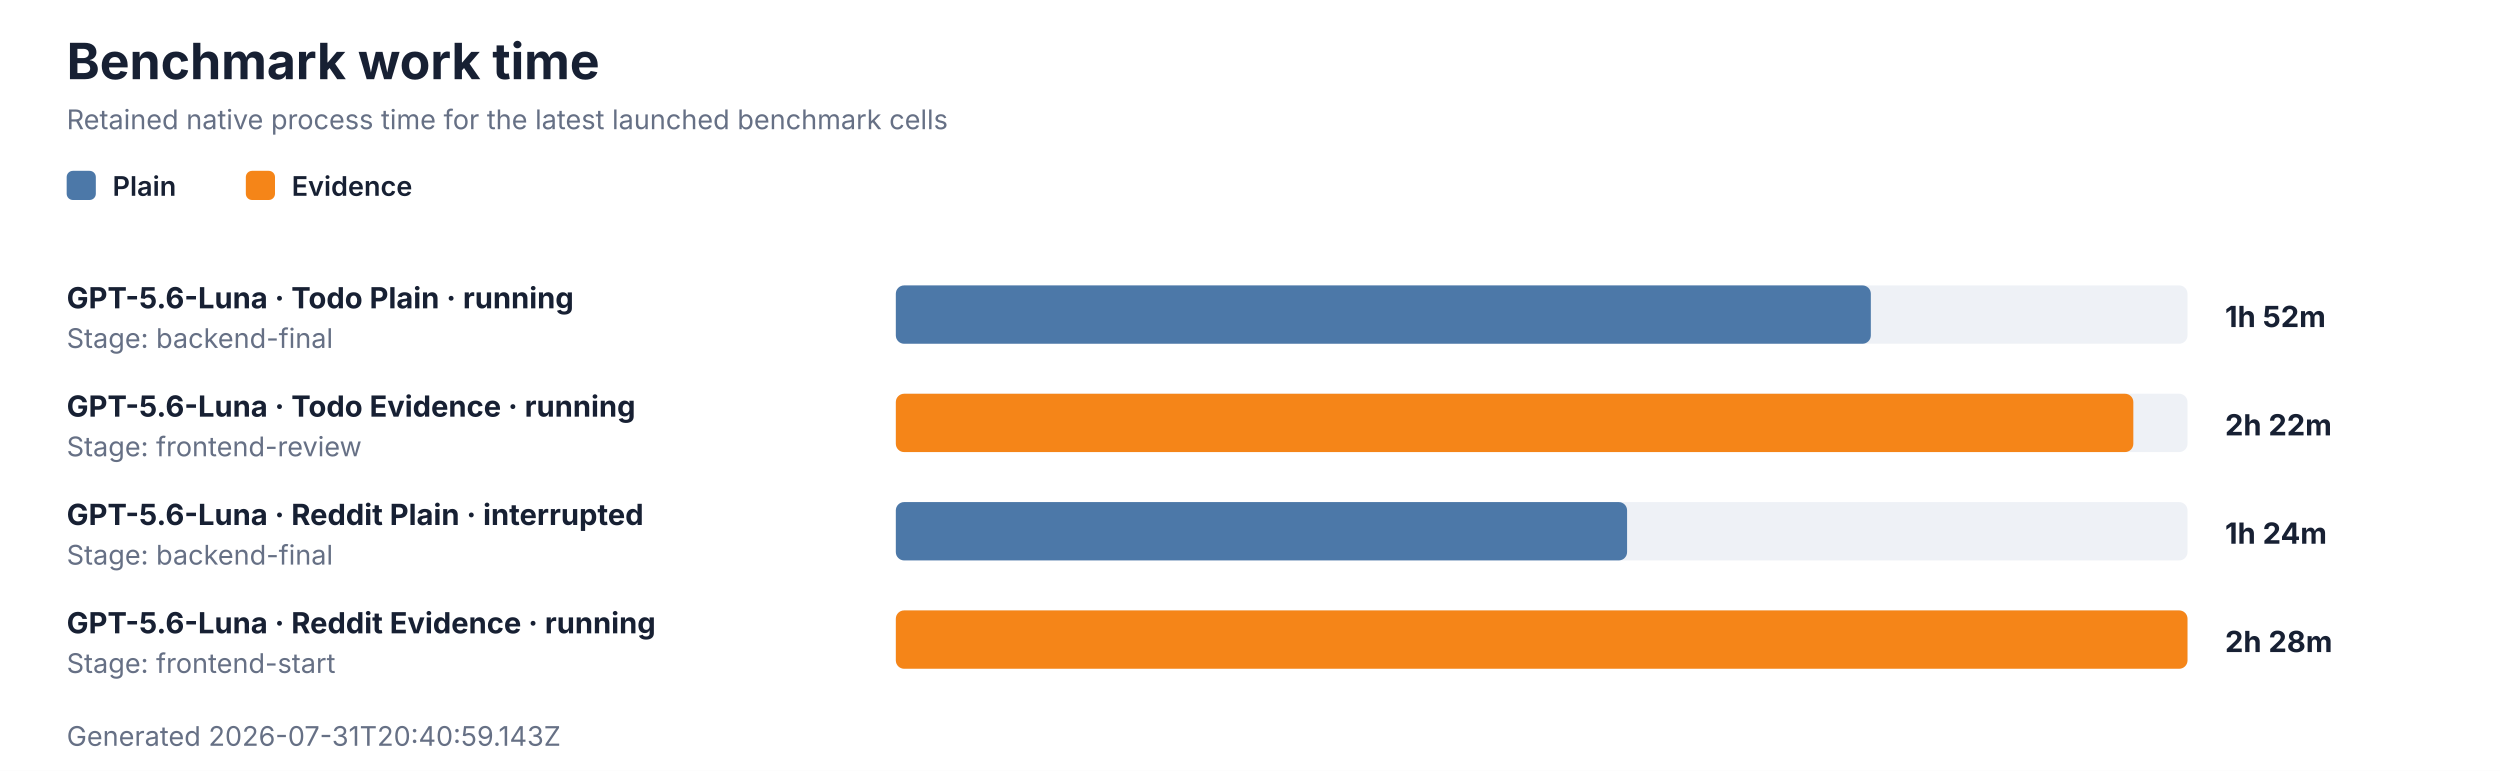
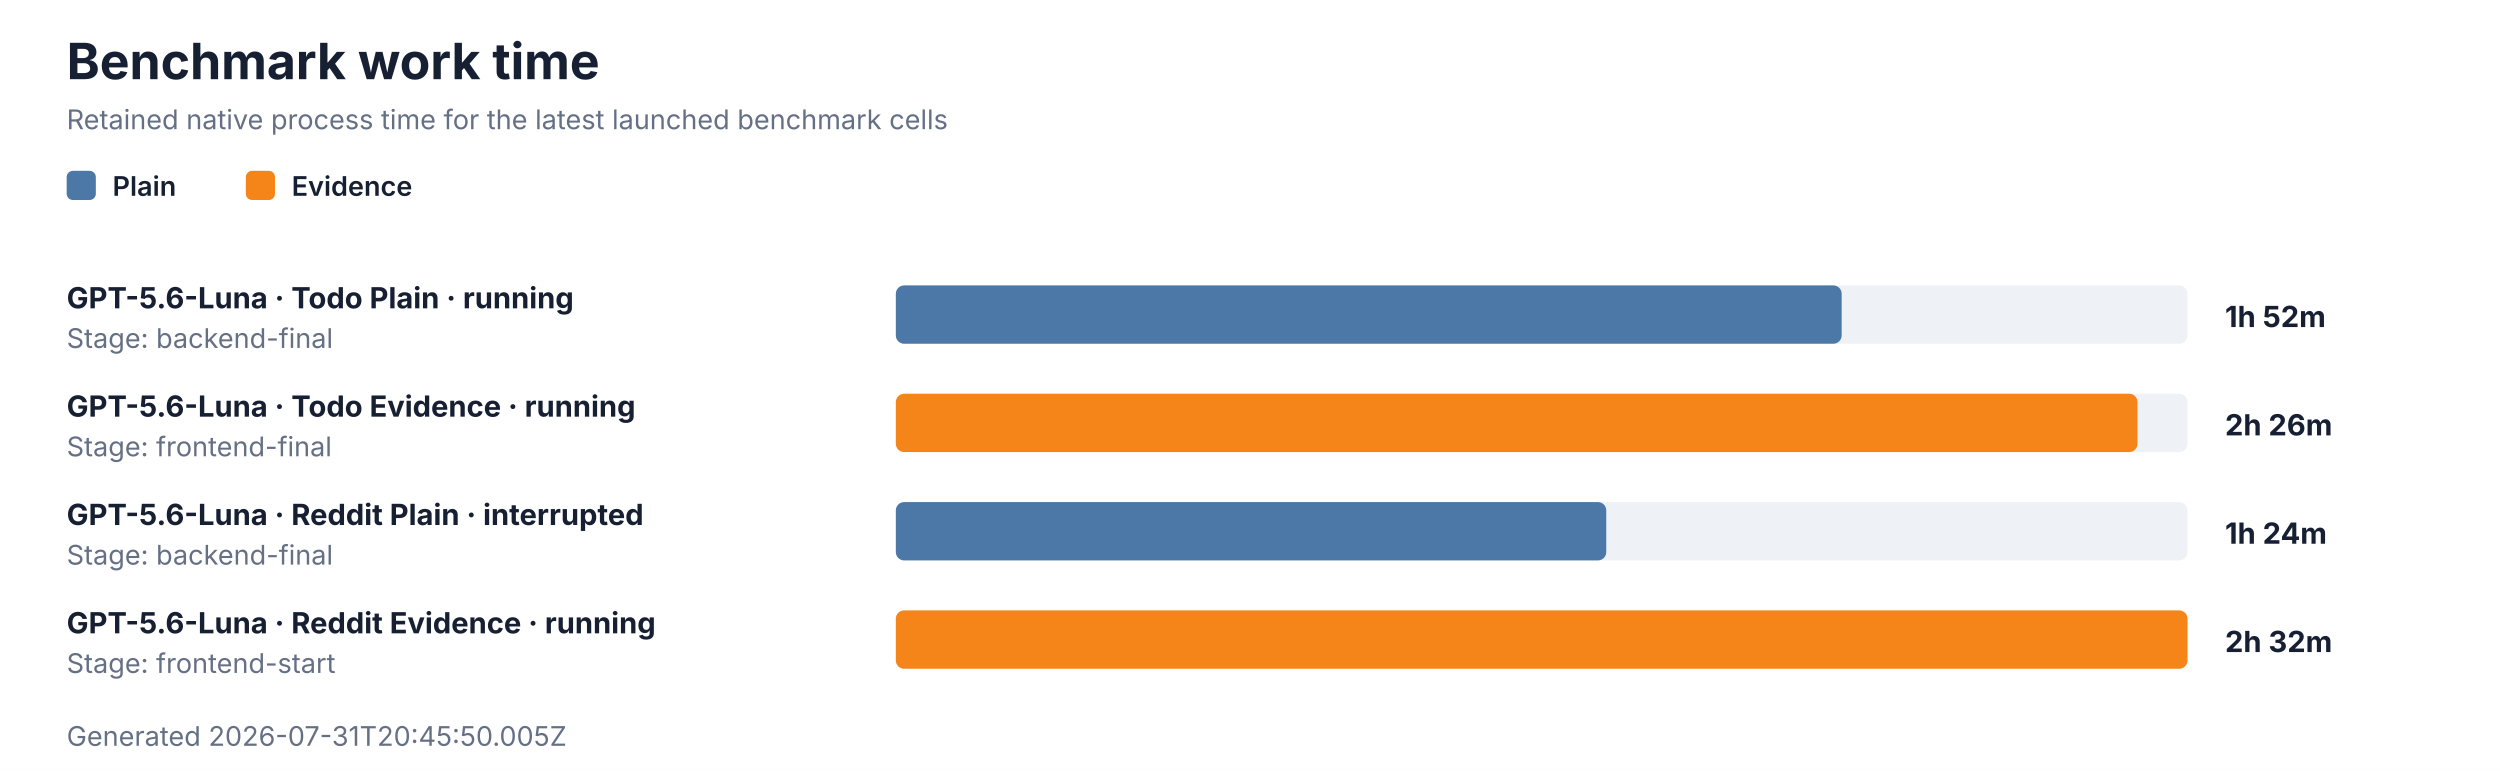
<svg xmlns="http://www.w3.org/2000/svg" role="img" aria-labelledby="title description" viewBox="0 0 1200 370" width="1200" height="370">
  <style>
  text { font-family: Inter, ui-sans-serif, system-ui, -apple-system, BlinkMacSystemFont, 'Segoe UI', sans-serif; fill: #172033; }
  .title { font-size: 24px; font-weight: 700; }
  .subtitle, .stage, .generated { font-size: 13px; fill: #667085; }
  .label { font-size: 14px; font-weight: 650; }
  .value { font-size: 14px; font-weight: 700; }
  .legend { font-size: 13px; font-weight: 600; }
  .empty { font-size: 15px; fill: #667085; }
  .track { fill: #eef1f6; }
</style>
  <rect width="1200" height="370" fill="#ffffff" />
  <text x="32" y="38" class="title">Benchmark work time</text>
  <text x="32" y="62" class="subtitle">Retained native process time for the latest launched benchmark cells</text>
  <rect x="32" y="82" width="14" height="14" rx="3" fill="#4c78a8" />
  <text x="54" y="94" class="legend">Plain</text>
  <rect x="118" y="82" width="14" height="14" rx="3" fill="#f58518" />
  <text x="140" y="94" class="legend">Evidence</text>
  <text x="32" y="148" class="label">GPT-5.6-Luna · Todo Plain · running</text>
  <text x="32" y="167" class="stage">Stage: backend-final</text>
  <rect x="430" y="137" width="620" height="28" rx="4" class="track" />
-   <rect x="430" y="137" width="468" height="28" rx="4" fill="#4c78a8" />
+   <rect x="430" y="137" width="454" height="28" rx="4" fill="#4c78a8" />
  <text x="1068" y="157" class="value">1h 52m</text>
  <text x="32" y="200" class="label">GPT-5.6-Luna · Todo Evidence · running</text>
-   <text x="32" y="219" class="stage">Stage: frontend-review</text>
+   <text x="32" y="219" class="stage">Stage: frontend-final</text>
  <rect x="430" y="189" width="620" height="28" rx="4" class="track" />
-   <rect x="430" y="189" width="594" height="28" rx="4" fill="#f58518" />
-   <text x="1068" y="209" class="value">2h 22m</text>
+   <rect x="430" y="189" width="596" height="28" rx="4" fill="#f58518" />
+   <text x="1068" y="209" class="value">2h 26m</text>
  <text x="32" y="252" class="label">GPT-5.6-Luna · Reddit Plain · interrupted</text>
  <text x="32" y="271" class="stage">Stage: backend-final</text>
  <rect x="430" y="241" width="620" height="28" rx="4" class="track" />
-   <rect x="430" y="241" width="351" height="28" rx="4" fill="#4c78a8" />
+   <rect x="430" y="241" width="341" height="28" rx="4" fill="#4c78a8" />
  <text x="1068" y="261" class="value">1h 24m</text>
  <text x="32" y="304" class="label">GPT-5.6-Luna · Reddit Evidence · running</text>
  <text x="32" y="323" class="stage">Stage: frontend-start</text>
  <rect x="430" y="293" width="620" height="28" rx="4" class="track" />
  <rect x="430" y="293" width="620" height="28" rx="4" fill="#f58518" />
-   <text x="1068" y="313" class="value">2h 28m</text>
-   <text x="32" y="358" class="generated">Generated 2026-07-31T20:40:59.143Z</text>
+   <text x="1068" y="313" class="value">2h 32m</text>
+   <text x="32" y="358" class="generated">Generated 2026-07-31T20:45:50.005Z</text>
</svg>
